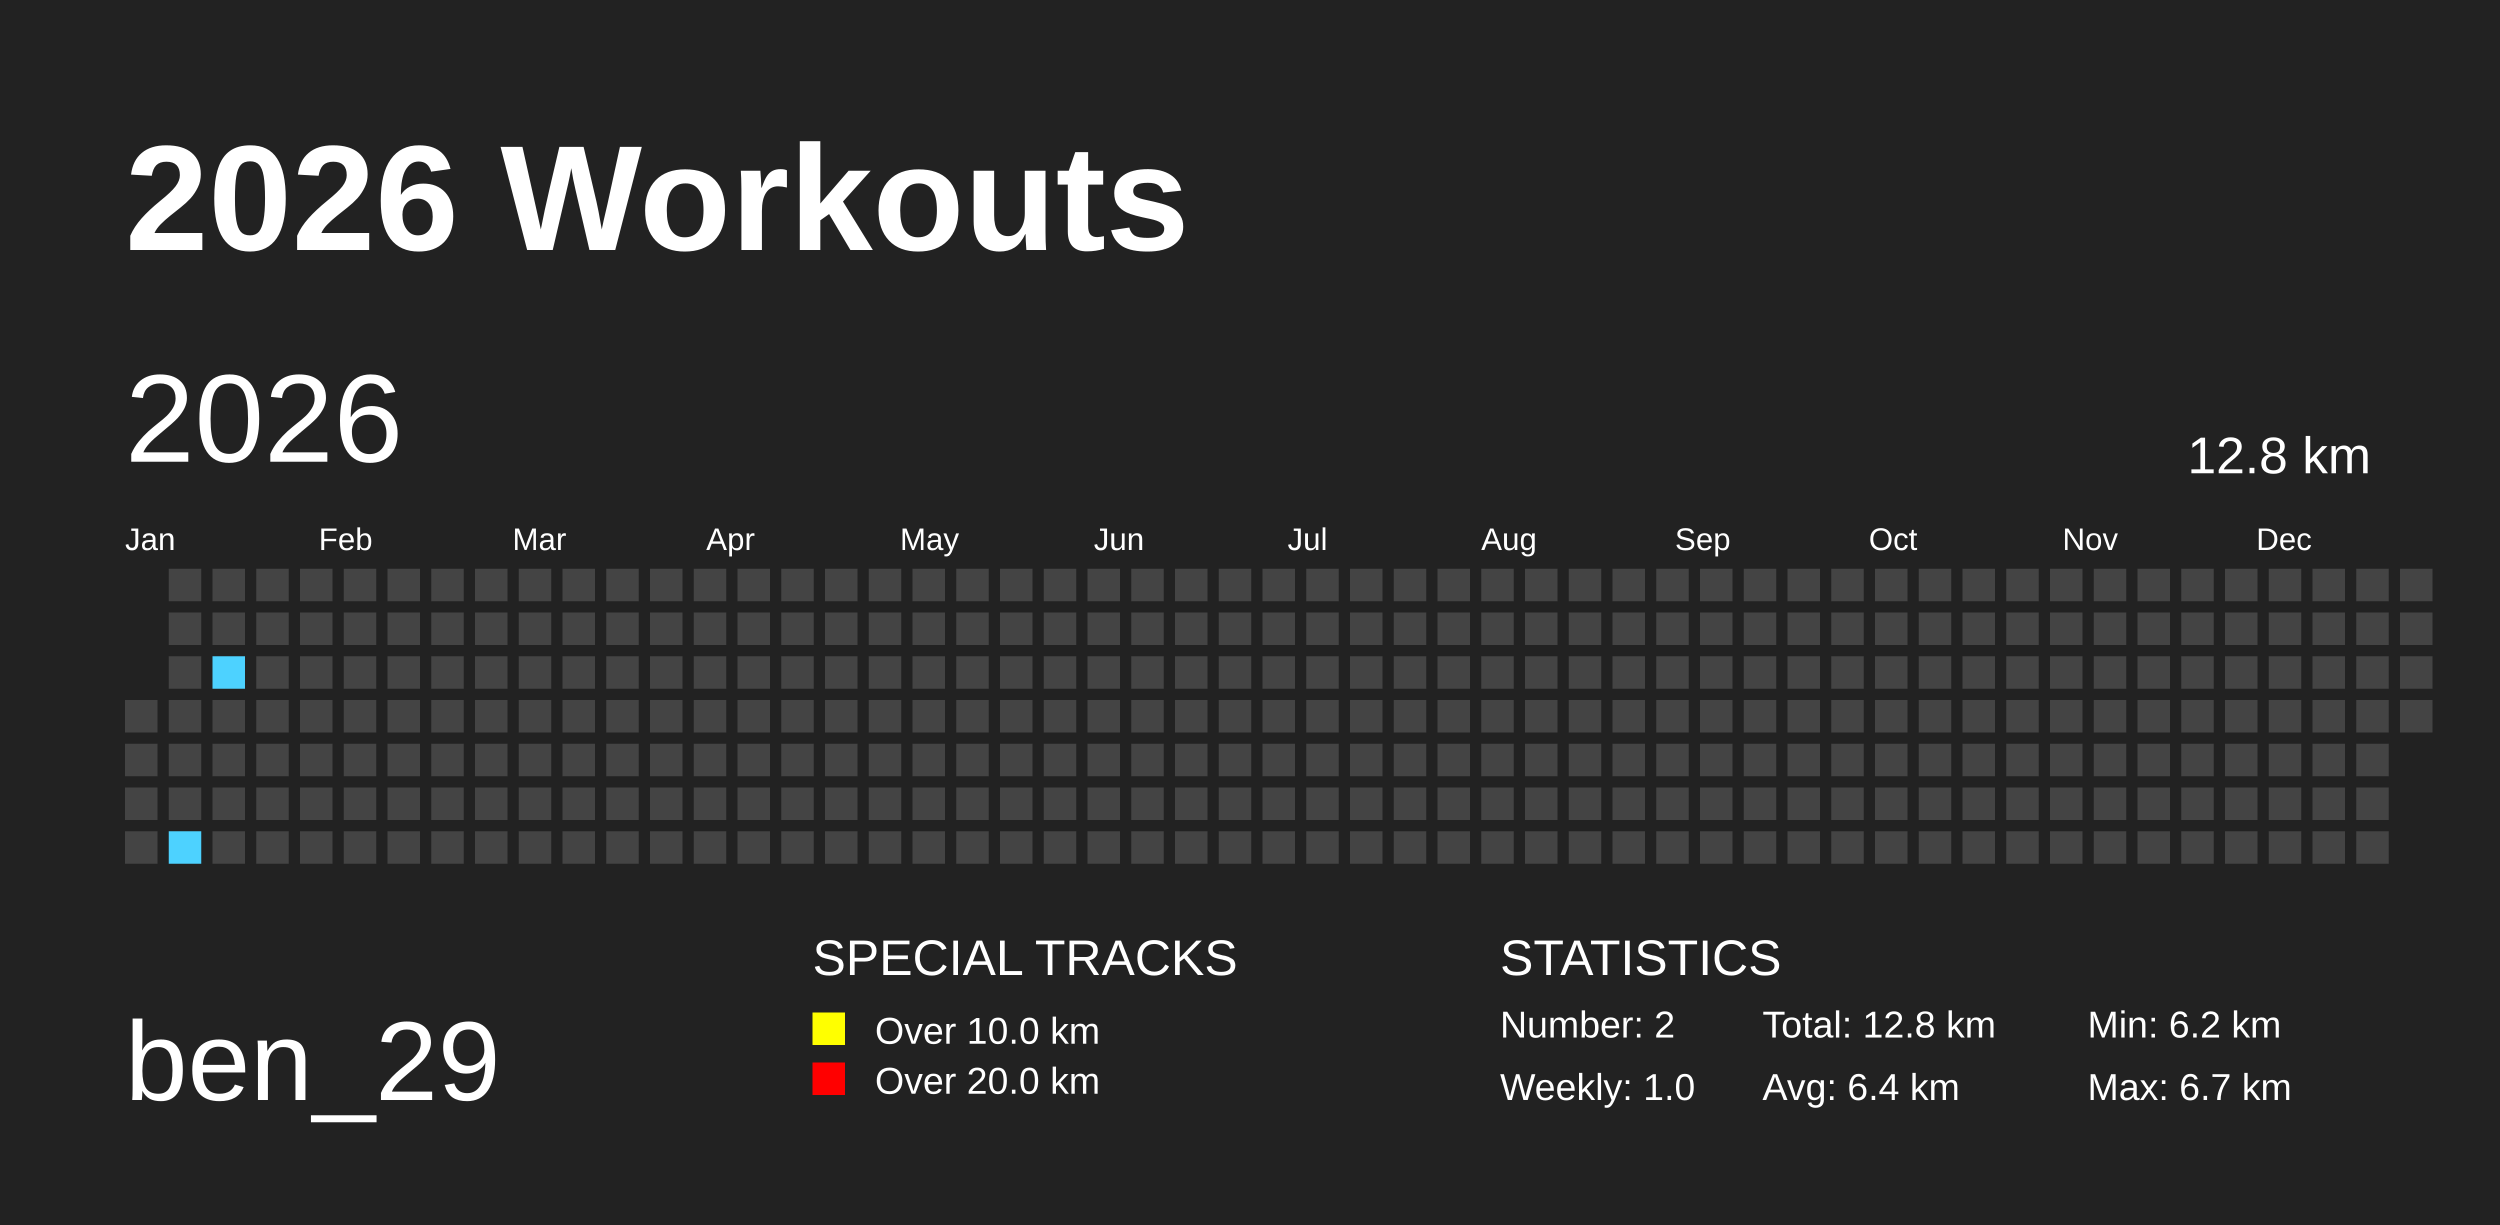
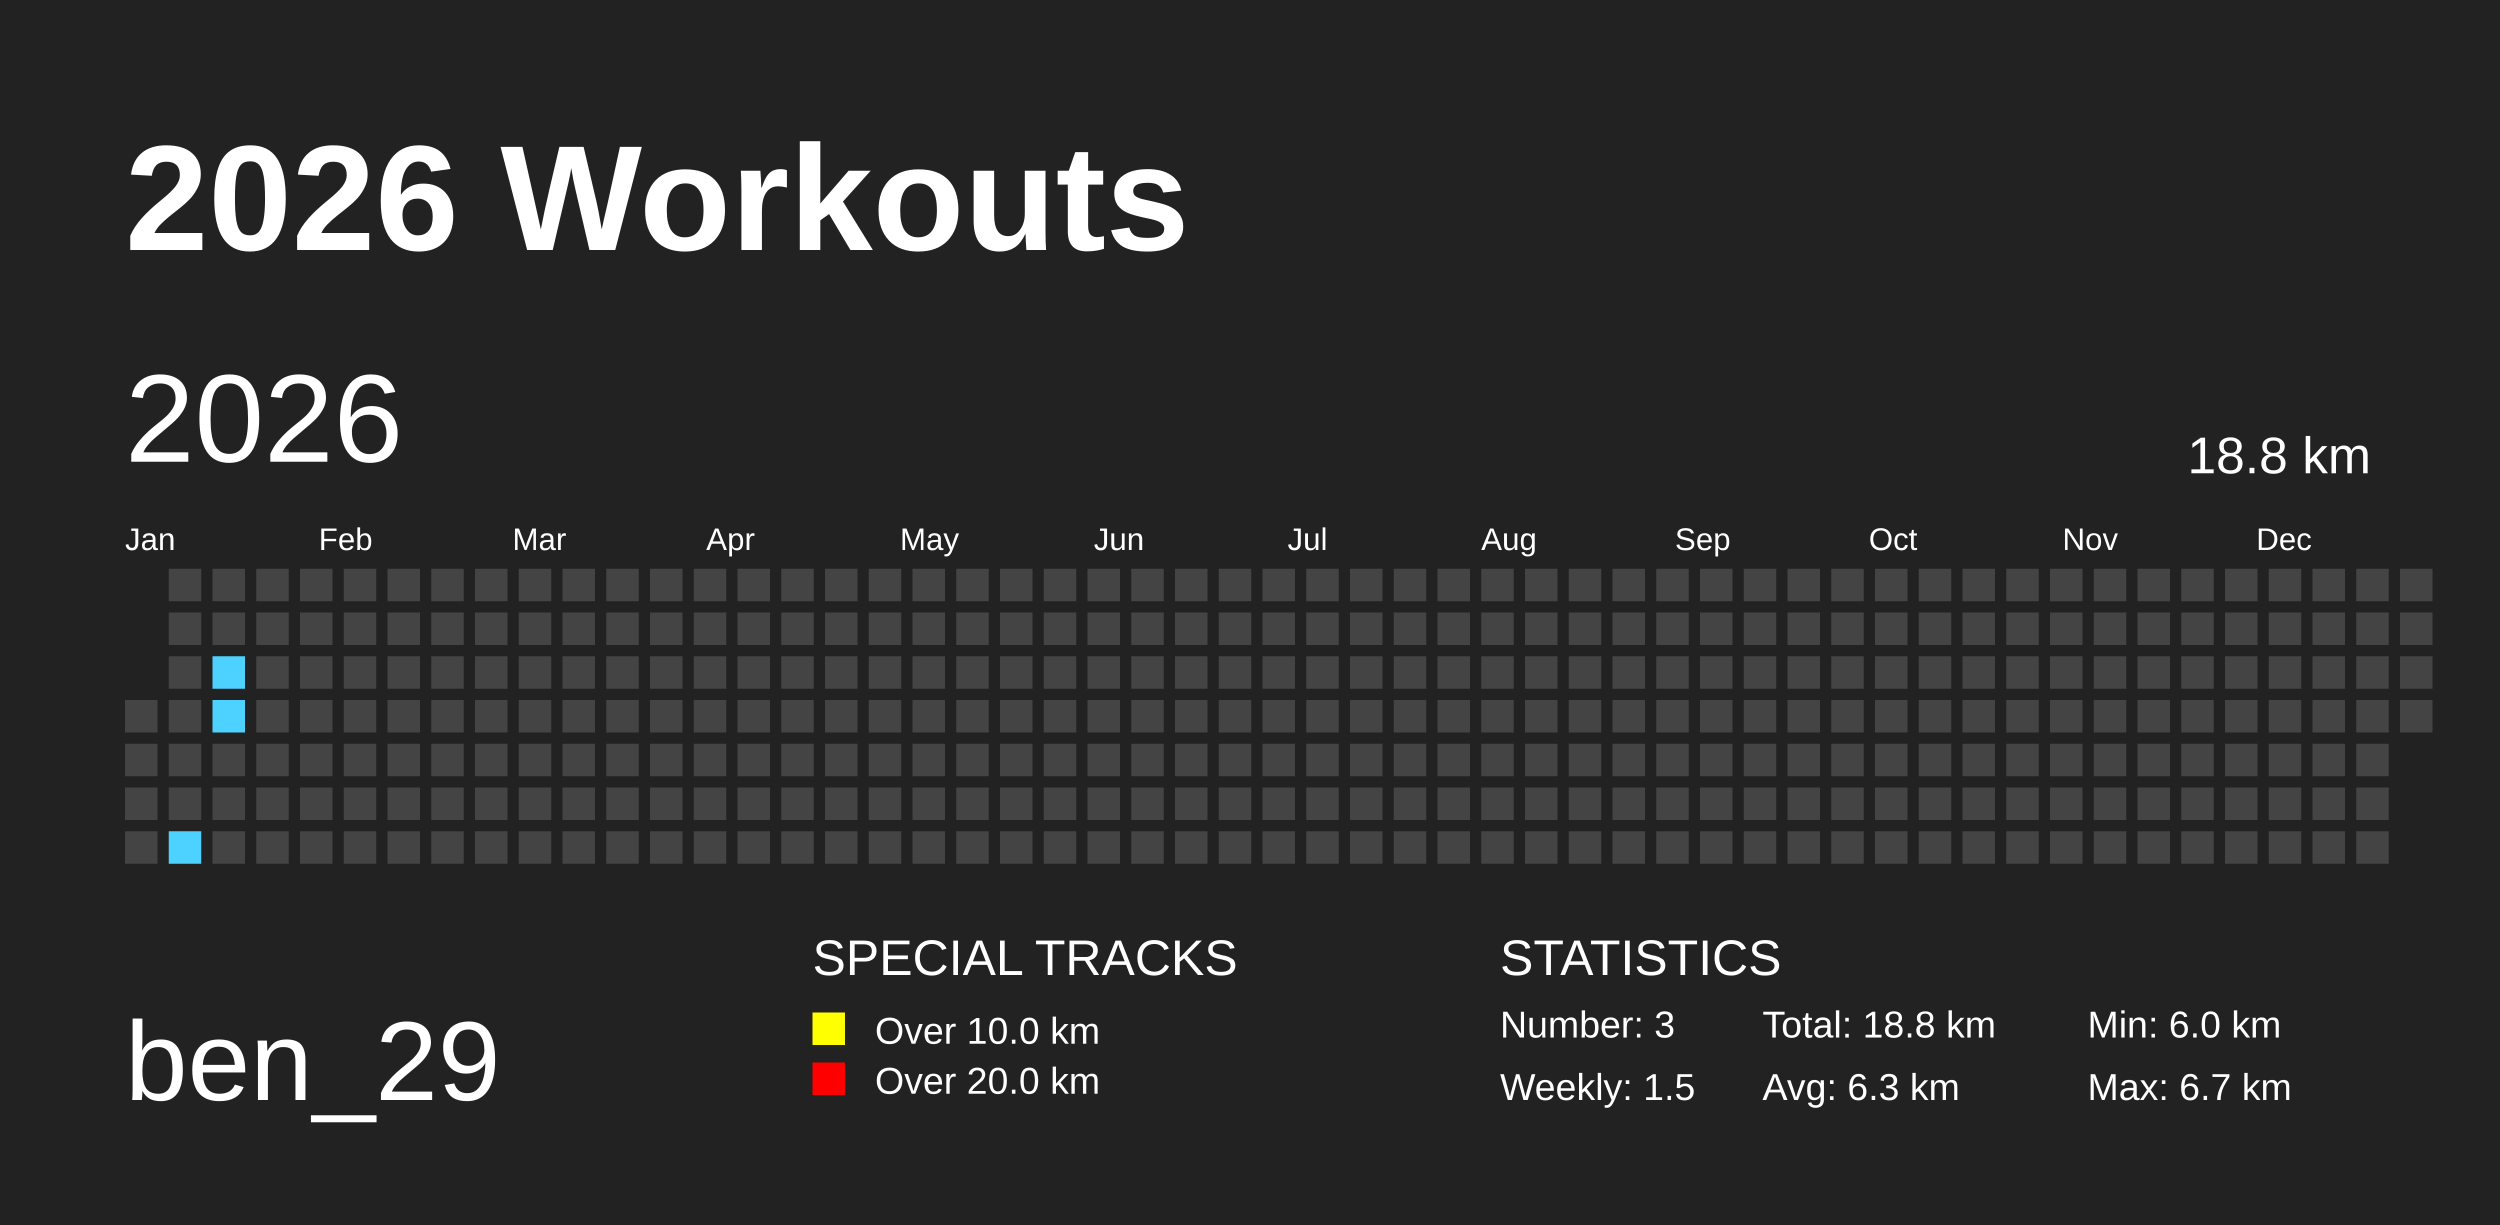
<svg xmlns="http://www.w3.org/2000/svg" baseProfile="full" height="98mm" version="1.1" viewBox="0,0,200,98" width="200mm">
  <defs />
  <rect fill="#222222" height="98" width="200" x="0" y="0" />
  <text fill="#FFFFFF" style="font-size:12px; font-family:Arial; font-weight:bold;" x="10" y="20">2026 Workouts</text>
  <text fill="#FFFFFF" style="font-size:9px; font-family:Arial" x="10" y="88">ben_29</text>
  <text fill="#FFFFFF" style="font-size:4px; font-family:Arial" x="65" y="78">SPECIAL TRACKS</text>
  <rect fill="yellow" height="2.6" width="2.6" x="65" y="81" />
  <text fill="#FFFFFF" style="font-size:3px; font-family:Arial" x="70" y="83.5">Over 10.0 km</text>
  <rect fill="red" height="2.6" width="2.6" x="65" y="85" />
  <text fill="#FFFFFF" style="font-size:3px; font-family:Arial" x="70" y="87.5">Over 20.0 km</text>
  <text fill="#FFFFFF" style="font-size:4px; font-family:Arial" x="120" y="78">STATISTICS</text>
-   <text fill="#FFFFFF" style="font-size:3px; font-family:Arial" x="120" y="83">Number: 2</text>
-   <text fill="#FFFFFF" style="font-size:3px; font-family:Arial" x="120" y="88">Weekly: 1.0</text>
-   <text fill="#FFFFFF" style="font-size:3px; font-family:Arial" x="141" y="83">Total: 12.8 km</text>
-   <text fill="#FFFFFF" style="font-size:3px; font-family:Arial" x="141" y="88">Avg: 6.4 km</text>
-   <text fill="#FFFFFF" style="font-size:3px; font-family:Arial" x="167" y="83">Min: 6.2 km</text>
+   <text fill="#FFFFFF" style="font-size:3px; font-family:Arial" x="120" y="83">Number: 3</text>
+   <text fill="#FFFFFF" style="font-size:3px; font-family:Arial" x="120" y="88">Weekly: 1.5</text>
+   <text fill="#FFFFFF" style="font-size:3px; font-family:Arial" x="141" y="83">Total: 18.8 km</text>
+   <text fill="#FFFFFF" style="font-size:3px; font-family:Arial" x="141" y="88">Avg: 6.3 km</text>
+   <text fill="#FFFFFF" style="font-size:3px; font-family:Arial" x="167" y="83">Min: 6.0 km</text>
  <text fill="#FFFFFF" style="font-size:3px; font-family:Arial" x="167" y="88">Max: 6.7 km</text>
  <text dominant-baseline="hanging" fill="#FFFFFF" style="font-size:10.0px; font-family:Arial;" x="10" y="30">2026</text>
-   <text dominant-baseline="hanging" fill="#FFFFFF" style="font-size:4.125px; font-family:Arial;" x="175" y="35">12.8 km</text>
+   <text dominant-baseline="hanging" fill="#FFFFFF" style="font-size:4.125px; font-family:Arial;" x="175" y="35">18.8 km</text>
  <text fill="#FFFFFF" style="font-size:2.5px; font-family:Arial" x="10.0" y="44">Jan</text>
  <text fill="#FFFFFF" style="font-size:2.5px; font-family:Arial" x="25.5" y="44">Feb</text>
  <text fill="#FFFFFF" style="font-size:2.5px; font-family:Arial" x="41.0" y="44">Mar</text>
  <text fill="#FFFFFF" style="font-size:2.5px; font-family:Arial" x="56.5" y="44">Apr</text>
  <text fill="#FFFFFF" style="font-size:2.5px; font-family:Arial" x="72.0" y="44">May</text>
  <text fill="#FFFFFF" style="font-size:2.5px; font-family:Arial" x="87.5" y="44">Jun</text>
  <text fill="#FFFFFF" style="font-size:2.5px; font-family:Arial" x="103.0" y="44">Jul</text>
  <text fill="#FFFFFF" style="font-size:2.5px; font-family:Arial" x="118.5" y="44">Aug</text>
  <text fill="#FFFFFF" style="font-size:2.5px; font-family:Arial" x="134.0" y="44">Sep</text>
  <text fill="#FFFFFF" style="font-size:2.5px; font-family:Arial" x="149.5" y="44">Oct</text>
  <text fill="#FFFFFF" style="font-size:2.5px; font-family:Arial" x="165.0" y="44">Nov</text>
  <text fill="#FFFFFF" style="font-size:2.5px; font-family:Arial" x="180.5" y="44">Dec</text>
  <rect fill="#444444" height="2.6" width="2.6" x="10.0" y="56.0" />
  <rect fill="#444444" height="2.6" width="2.6" x="10.0" y="59.5" />
  <rect fill="#444444" height="2.6" width="2.6" x="10.0" y="63.0" />
  <rect fill="#444444" height="2.6" width="2.6" x="10.0" y="66.5" />
  <rect fill="#444444" height="2.6" width="2.6" x="13.5" y="45.5" />
  <rect fill="#444444" height="2.6" width="2.6" x="13.5" y="49.0" />
  <rect fill="#444444" height="2.6" width="2.6" x="13.5" y="52.5" />
  <rect fill="#444444" height="2.6" width="2.6" x="13.5" y="56.0" />
  <rect fill="#444444" height="2.6" width="2.6" x="13.5" y="59.5" />
  <rect fill="#444444" height="2.6" width="2.6" x="13.5" y="63.0" />
  <rect fill="#4DD2FF" height="2.6" width="2.6" x="13.5" y="66.5" />
  <rect fill="#444444" height="2.6" width="2.6" x="17.0" y="45.5" />
  <rect fill="#444444" height="2.6" width="2.6" x="17.0" y="49.0" />
  <rect fill="#4DD2FF" height="2.6" width="2.6" x="17.0" y="52.5" />
-   <rect fill="#444444" height="2.6" width="2.6" x="17.0" y="56.0" />
+   <rect fill="#4DD2FF" height="2.6" width="2.6" x="17.0" y="56.0" />
  <rect fill="#444444" height="2.6" width="2.6" x="17.0" y="59.5" />
  <rect fill="#444444" height="2.6" width="2.6" x="17.0" y="63.0" />
  <rect fill="#444444" height="2.6" width="2.6" x="17.0" y="66.5" />
  <rect fill="#444444" height="2.6" width="2.6" x="20.5" y="45.5" />
  <rect fill="#444444" height="2.6" width="2.6" x="20.5" y="49.0" />
  <rect fill="#444444" height="2.6" width="2.6" x="20.5" y="52.5" />
  <rect fill="#444444" height="2.6" width="2.6" x="20.5" y="56.0" />
  <rect fill="#444444" height="2.6" width="2.6" x="20.5" y="59.5" />
  <rect fill="#444444" height="2.6" width="2.6" x="20.5" y="63.0" />
  <rect fill="#444444" height="2.6" width="2.6" x="20.5" y="66.5" />
  <rect fill="#444444" height="2.6" width="2.6" x="24.0" y="45.5" />
  <rect fill="#444444" height="2.6" width="2.6" x="24.0" y="49.0" />
  <rect fill="#444444" height="2.6" width="2.6" x="24.0" y="52.5" />
  <rect fill="#444444" height="2.6" width="2.6" x="24.0" y="56.0" />
  <rect fill="#444444" height="2.6" width="2.6" x="24.0" y="59.5" />
  <rect fill="#444444" height="2.6" width="2.6" x="24.0" y="63.0" />
  <rect fill="#444444" height="2.6" width="2.6" x="24.0" y="66.5" />
  <rect fill="#444444" height="2.6" width="2.6" x="27.5" y="45.5" />
  <rect fill="#444444" height="2.6" width="2.6" x="27.5" y="49.0" />
  <rect fill="#444444" height="2.6" width="2.6" x="27.5" y="52.5" />
  <rect fill="#444444" height="2.6" width="2.6" x="27.5" y="56.0" />
  <rect fill="#444444" height="2.6" width="2.6" x="27.5" y="59.5" />
  <rect fill="#444444" height="2.6" width="2.6" x="27.5" y="63.0" />
  <rect fill="#444444" height="2.6" width="2.6" x="27.5" y="66.5" />
  <rect fill="#444444" height="2.6" width="2.6" x="31.0" y="45.5" />
  <rect fill="#444444" height="2.6" width="2.6" x="31.0" y="49.0" />
  <rect fill="#444444" height="2.6" width="2.6" x="31.0" y="52.5" />
  <rect fill="#444444" height="2.6" width="2.6" x="31.0" y="56.0" />
  <rect fill="#444444" height="2.6" width="2.6" x="31.0" y="59.5" />
  <rect fill="#444444" height="2.6" width="2.6" x="31.0" y="63.0" />
  <rect fill="#444444" height="2.6" width="2.6" x="31.0" y="66.5" />
  <rect fill="#444444" height="2.6" width="2.6" x="34.5" y="45.5" />
  <rect fill="#444444" height="2.6" width="2.6" x="34.5" y="49.0" />
  <rect fill="#444444" height="2.6" width="2.6" x="34.5" y="52.5" />
  <rect fill="#444444" height="2.6" width="2.6" x="34.5" y="56.0" />
  <rect fill="#444444" height="2.6" width="2.6" x="34.5" y="59.5" />
  <rect fill="#444444" height="2.6" width="2.6" x="34.5" y="63.0" />
  <rect fill="#444444" height="2.6" width="2.6" x="34.5" y="66.5" />
  <rect fill="#444444" height="2.6" width="2.6" x="38.0" y="45.5" />
  <rect fill="#444444" height="2.6" width="2.6" x="38.0" y="49.0" />
  <rect fill="#444444" height="2.6" width="2.6" x="38.0" y="52.5" />
  <rect fill="#444444" height="2.6" width="2.6" x="38.0" y="56.0" />
  <rect fill="#444444" height="2.6" width="2.6" x="38.0" y="59.5" />
  <rect fill="#444444" height="2.6" width="2.6" x="38.0" y="63.0" />
  <rect fill="#444444" height="2.6" width="2.6" x="38.0" y="66.5" />
  <rect fill="#444444" height="2.6" width="2.6" x="41.5" y="45.5" />
  <rect fill="#444444" height="2.6" width="2.6" x="41.5" y="49.0" />
  <rect fill="#444444" height="2.6" width="2.6" x="41.5" y="52.5" />
  <rect fill="#444444" height="2.6" width="2.6" x="41.5" y="56.0" />
  <rect fill="#444444" height="2.6" width="2.6" x="41.5" y="59.5" />
  <rect fill="#444444" height="2.6" width="2.6" x="41.5" y="63.0" />
  <rect fill="#444444" height="2.6" width="2.6" x="41.5" y="66.5" />
  <rect fill="#444444" height="2.6" width="2.6" x="45.0" y="45.5" />
  <rect fill="#444444" height="2.6" width="2.6" x="45.0" y="49.0" />
  <rect fill="#444444" height="2.6" width="2.6" x="45.0" y="52.5" />
  <rect fill="#444444" height="2.6" width="2.6" x="45.0" y="56.0" />
  <rect fill="#444444" height="2.6" width="2.6" x="45.0" y="59.5" />
  <rect fill="#444444" height="2.6" width="2.6" x="45.0" y="63.0" />
  <rect fill="#444444" height="2.6" width="2.6" x="45.0" y="66.5" />
  <rect fill="#444444" height="2.6" width="2.6" x="48.5" y="45.5" />
  <rect fill="#444444" height="2.6" width="2.6" x="48.5" y="49.0" />
  <rect fill="#444444" height="2.6" width="2.6" x="48.5" y="52.5" />
  <rect fill="#444444" height="2.6" width="2.6" x="48.5" y="56.0" />
  <rect fill="#444444" height="2.6" width="2.6" x="48.5" y="59.5" />
  <rect fill="#444444" height="2.6" width="2.6" x="48.5" y="63.0" />
  <rect fill="#444444" height="2.6" width="2.6" x="48.5" y="66.5" />
  <rect fill="#444444" height="2.6" width="2.6" x="52.0" y="45.5" />
  <rect fill="#444444" height="2.6" width="2.6" x="52.0" y="49.0" />
  <rect fill="#444444" height="2.6" width="2.6" x="52.0" y="52.5" />
  <rect fill="#444444" height="2.6" width="2.6" x="52.0" y="56.0" />
  <rect fill="#444444" height="2.6" width="2.6" x="52.0" y="59.5" />
  <rect fill="#444444" height="2.6" width="2.6" x="52.0" y="63.0" />
  <rect fill="#444444" height="2.6" width="2.6" x="52.0" y="66.5" />
  <rect fill="#444444" height="2.6" width="2.6" x="55.5" y="45.5" />
  <rect fill="#444444" height="2.6" width="2.6" x="55.5" y="49.0" />
  <rect fill="#444444" height="2.6" width="2.6" x="55.5" y="52.5" />
  <rect fill="#444444" height="2.6" width="2.6" x="55.5" y="56.0" />
  <rect fill="#444444" height="2.6" width="2.6" x="55.5" y="59.5" />
  <rect fill="#444444" height="2.6" width="2.6" x="55.5" y="63.0" />
  <rect fill="#444444" height="2.6" width="2.6" x="55.5" y="66.5" />
  <rect fill="#444444" height="2.6" width="2.6" x="59.0" y="45.5" />
  <rect fill="#444444" height="2.6" width="2.6" x="59.0" y="49.0" />
  <rect fill="#444444" height="2.6" width="2.6" x="59.0" y="52.5" />
  <rect fill="#444444" height="2.6" width="2.6" x="59.0" y="56.0" />
  <rect fill="#444444" height="2.6" width="2.6" x="59.0" y="59.5" />
  <rect fill="#444444" height="2.6" width="2.6" x="59.0" y="63.0" />
  <rect fill="#444444" height="2.6" width="2.6" x="59.0" y="66.5" />
  <rect fill="#444444" height="2.6" width="2.6" x="62.5" y="45.5" />
  <rect fill="#444444" height="2.6" width="2.6" x="62.5" y="49.0" />
  <rect fill="#444444" height="2.6" width="2.6" x="62.5" y="52.5" />
  <rect fill="#444444" height="2.6" width="2.6" x="62.5" y="56.0" />
  <rect fill="#444444" height="2.6" width="2.6" x="62.5" y="59.5" />
  <rect fill="#444444" height="2.6" width="2.6" x="62.5" y="63.0" />
  <rect fill="#444444" height="2.6" width="2.6" x="62.5" y="66.5" />
  <rect fill="#444444" height="2.6" width="2.6" x="66.0" y="45.5" />
  <rect fill="#444444" height="2.6" width="2.6" x="66.0" y="49.0" />
  <rect fill="#444444" height="2.6" width="2.6" x="66.0" y="52.5" />
  <rect fill="#444444" height="2.6" width="2.6" x="66.0" y="56.0" />
  <rect fill="#444444" height="2.6" width="2.6" x="66.0" y="59.5" />
  <rect fill="#444444" height="2.6" width="2.6" x="66.0" y="63.0" />
  <rect fill="#444444" height="2.6" width="2.6" x="66.0" y="66.5" />
  <rect fill="#444444" height="2.6" width="2.6" x="69.5" y="45.5" />
  <rect fill="#444444" height="2.6" width="2.6" x="69.5" y="49.0" />
  <rect fill="#444444" height="2.6" width="2.6" x="69.5" y="52.5" />
  <rect fill="#444444" height="2.6" width="2.6" x="69.5" y="56.0" />
  <rect fill="#444444" height="2.6" width="2.6" x="69.5" y="59.5" />
  <rect fill="#444444" height="2.6" width="2.6" x="69.5" y="63.0" />
  <rect fill="#444444" height="2.6" width="2.6" x="69.5" y="66.5" />
  <rect fill="#444444" height="2.6" width="2.6" x="73.0" y="45.5" />
  <rect fill="#444444" height="2.6" width="2.6" x="73.0" y="49.0" />
  <rect fill="#444444" height="2.6" width="2.6" x="73.0" y="52.5" />
  <rect fill="#444444" height="2.6" width="2.6" x="73.0" y="56.0" />
  <rect fill="#444444" height="2.6" width="2.6" x="73.0" y="59.5" />
  <rect fill="#444444" height="2.6" width="2.6" x="73.0" y="63.0" />
  <rect fill="#444444" height="2.6" width="2.6" x="73.0" y="66.5" />
  <rect fill="#444444" height="2.6" width="2.6" x="76.5" y="45.5" />
  <rect fill="#444444" height="2.6" width="2.6" x="76.5" y="49.0" />
  <rect fill="#444444" height="2.6" width="2.6" x="76.5" y="52.5" />
  <rect fill="#444444" height="2.6" width="2.6" x="76.5" y="56.0" />
  <rect fill="#444444" height="2.6" width="2.6" x="76.5" y="59.5" />
  <rect fill="#444444" height="2.6" width="2.6" x="76.5" y="63.0" />
  <rect fill="#444444" height="2.6" width="2.6" x="76.5" y="66.5" />
  <rect fill="#444444" height="2.6" width="2.6" x="80.0" y="45.5" />
  <rect fill="#444444" height="2.6" width="2.6" x="80.0" y="49.0" />
  <rect fill="#444444" height="2.6" width="2.6" x="80.0" y="52.5" />
  <rect fill="#444444" height="2.6" width="2.6" x="80.0" y="56.0" />
  <rect fill="#444444" height="2.6" width="2.6" x="80.0" y="59.5" />
  <rect fill="#444444" height="2.6" width="2.6" x="80.0" y="63.0" />
  <rect fill="#444444" height="2.6" width="2.6" x="80.0" y="66.5" />
  <rect fill="#444444" height="2.6" width="2.6" x="83.5" y="45.5" />
  <rect fill="#444444" height="2.6" width="2.6" x="83.5" y="49.0" />
  <rect fill="#444444" height="2.6" width="2.6" x="83.5" y="52.5" />
  <rect fill="#444444" height="2.6" width="2.6" x="83.5" y="56.0" />
  <rect fill="#444444" height="2.6" width="2.6" x="83.5" y="59.5" />
  <rect fill="#444444" height="2.6" width="2.6" x="83.5" y="63.0" />
  <rect fill="#444444" height="2.6" width="2.6" x="83.5" y="66.5" />
  <rect fill="#444444" height="2.6" width="2.6" x="87.0" y="45.5" />
  <rect fill="#444444" height="2.6" width="2.6" x="87.0" y="49.0" />
  <rect fill="#444444" height="2.6" width="2.6" x="87.0" y="52.5" />
  <rect fill="#444444" height="2.6" width="2.6" x="87.0" y="56.0" />
  <rect fill="#444444" height="2.6" width="2.6" x="87.0" y="59.5" />
  <rect fill="#444444" height="2.6" width="2.6" x="87.0" y="63.0" />
  <rect fill="#444444" height="2.6" width="2.6" x="87.0" y="66.5" />
  <rect fill="#444444" height="2.6" width="2.6" x="90.5" y="45.5" />
  <rect fill="#444444" height="2.6" width="2.6" x="90.5" y="49.0" />
  <rect fill="#444444" height="2.6" width="2.6" x="90.5" y="52.5" />
  <rect fill="#444444" height="2.6" width="2.6" x="90.5" y="56.0" />
  <rect fill="#444444" height="2.6" width="2.6" x="90.5" y="59.5" />
  <rect fill="#444444" height="2.6" width="2.6" x="90.5" y="63.0" />
  <rect fill="#444444" height="2.6" width="2.6" x="90.5" y="66.5" />
  <rect fill="#444444" height="2.6" width="2.6" x="94.0" y="45.5" />
  <rect fill="#444444" height="2.6" width="2.6" x="94.0" y="49.0" />
  <rect fill="#444444" height="2.6" width="2.6" x="94.0" y="52.5" />
  <rect fill="#444444" height="2.6" width="2.6" x="94.0" y="56.0" />
  <rect fill="#444444" height="2.6" width="2.6" x="94.0" y="59.5" />
  <rect fill="#444444" height="2.6" width="2.6" x="94.0" y="63.0" />
  <rect fill="#444444" height="2.6" width="2.6" x="94.0" y="66.5" />
  <rect fill="#444444" height="2.6" width="2.6" x="97.5" y="45.5" />
  <rect fill="#444444" height="2.6" width="2.6" x="97.5" y="49.0" />
  <rect fill="#444444" height="2.6" width="2.6" x="97.5" y="52.5" />
  <rect fill="#444444" height="2.6" width="2.6" x="97.5" y="56.0" />
  <rect fill="#444444" height="2.6" width="2.6" x="97.5" y="59.5" />
  <rect fill="#444444" height="2.6" width="2.6" x="97.5" y="63.0" />
  <rect fill="#444444" height="2.6" width="2.6" x="97.5" y="66.5" />
  <rect fill="#444444" height="2.6" width="2.6" x="101.0" y="45.5" />
  <rect fill="#444444" height="2.6" width="2.6" x="101.0" y="49.0" />
  <rect fill="#444444" height="2.6" width="2.6" x="101.0" y="52.5" />
  <rect fill="#444444" height="2.6" width="2.6" x="101.0" y="56.0" />
  <rect fill="#444444" height="2.6" width="2.6" x="101.0" y="59.5" />
  <rect fill="#444444" height="2.6" width="2.6" x="101.0" y="63.0" />
  <rect fill="#444444" height="2.6" width="2.6" x="101.0" y="66.5" />
  <rect fill="#444444" height="2.6" width="2.6" x="104.5" y="45.5" />
  <rect fill="#444444" height="2.6" width="2.6" x="104.5" y="49.0" />
  <rect fill="#444444" height="2.6" width="2.6" x="104.5" y="52.5" />
  <rect fill="#444444" height="2.6" width="2.6" x="104.5" y="56.0" />
  <rect fill="#444444" height="2.6" width="2.6" x="104.5" y="59.5" />
  <rect fill="#444444" height="2.6" width="2.6" x="104.5" y="63.0" />
  <rect fill="#444444" height="2.6" width="2.6" x="104.5" y="66.5" />
  <rect fill="#444444" height="2.6" width="2.6" x="108.0" y="45.5" />
  <rect fill="#444444" height="2.6" width="2.6" x="108.0" y="49.0" />
  <rect fill="#444444" height="2.6" width="2.6" x="108.0" y="52.5" />
  <rect fill="#444444" height="2.6" width="2.6" x="108.0" y="56.0" />
  <rect fill="#444444" height="2.6" width="2.6" x="108.0" y="59.5" />
  <rect fill="#444444" height="2.6" width="2.6" x="108.0" y="63.0" />
  <rect fill="#444444" height="2.6" width="2.6" x="108.0" y="66.5" />
  <rect fill="#444444" height="2.6" width="2.6" x="111.5" y="45.5" />
  <rect fill="#444444" height="2.6" width="2.6" x="111.5" y="49.0" />
  <rect fill="#444444" height="2.6" width="2.6" x="111.5" y="52.5" />
  <rect fill="#444444" height="2.6" width="2.6" x="111.5" y="56.0" />
  <rect fill="#444444" height="2.6" width="2.6" x="111.5" y="59.5" />
  <rect fill="#444444" height="2.6" width="2.6" x="111.5" y="63.0" />
  <rect fill="#444444" height="2.6" width="2.6" x="111.5" y="66.5" />
  <rect fill="#444444" height="2.6" width="2.6" x="115.0" y="45.5" />
  <rect fill="#444444" height="2.6" width="2.6" x="115.0" y="49.0" />
  <rect fill="#444444" height="2.6" width="2.6" x="115.0" y="52.5" />
  <rect fill="#444444" height="2.6" width="2.6" x="115.0" y="56.0" />
  <rect fill="#444444" height="2.6" width="2.6" x="115.0" y="59.5" />
  <rect fill="#444444" height="2.6" width="2.6" x="115.0" y="63.0" />
  <rect fill="#444444" height="2.6" width="2.6" x="115.0" y="66.5" />
  <rect fill="#444444" height="2.6" width="2.6" x="118.5" y="45.5" />
  <rect fill="#444444" height="2.6" width="2.6" x="118.5" y="49.0" />
  <rect fill="#444444" height="2.6" width="2.6" x="118.5" y="52.5" />
  <rect fill="#444444" height="2.6" width="2.6" x="118.5" y="56.0" />
  <rect fill="#444444" height="2.6" width="2.6" x="118.5" y="59.5" />
  <rect fill="#444444" height="2.6" width="2.6" x="118.5" y="63.0" />
  <rect fill="#444444" height="2.6" width="2.6" x="118.5" y="66.5" />
  <rect fill="#444444" height="2.6" width="2.6" x="122.0" y="45.5" />
  <rect fill="#444444" height="2.6" width="2.6" x="122.0" y="49.0" />
  <rect fill="#444444" height="2.6" width="2.6" x="122.0" y="52.5" />
  <rect fill="#444444" height="2.6" width="2.6" x="122.0" y="56.0" />
  <rect fill="#444444" height="2.6" width="2.6" x="122.0" y="59.5" />
  <rect fill="#444444" height="2.6" width="2.6" x="122.0" y="63.0" />
  <rect fill="#444444" height="2.6" width="2.6" x="122.0" y="66.5" />
  <rect fill="#444444" height="2.6" width="2.6" x="125.5" y="45.5" />
  <rect fill="#444444" height="2.6" width="2.6" x="125.5" y="49.0" />
  <rect fill="#444444" height="2.6" width="2.6" x="125.5" y="52.5" />
  <rect fill="#444444" height="2.6" width="2.6" x="125.5" y="56.0" />
  <rect fill="#444444" height="2.6" width="2.6" x="125.5" y="59.5" />
  <rect fill="#444444" height="2.6" width="2.6" x="125.5" y="63.0" />
  <rect fill="#444444" height="2.6" width="2.6" x="125.5" y="66.5" />
  <rect fill="#444444" height="2.6" width="2.6" x="129.0" y="45.5" />
  <rect fill="#444444" height="2.6" width="2.6" x="129.0" y="49.0" />
  <rect fill="#444444" height="2.6" width="2.6" x="129.0" y="52.5" />
  <rect fill="#444444" height="2.6" width="2.6" x="129.0" y="56.0" />
  <rect fill="#444444" height="2.6" width="2.6" x="129.0" y="59.5" />
  <rect fill="#444444" height="2.6" width="2.6" x="129.0" y="63.0" />
  <rect fill="#444444" height="2.6" width="2.6" x="129.0" y="66.5" />
  <rect fill="#444444" height="2.6" width="2.6" x="132.5" y="45.5" />
  <rect fill="#444444" height="2.6" width="2.6" x="132.5" y="49.0" />
  <rect fill="#444444" height="2.6" width="2.6" x="132.5" y="52.5" />
  <rect fill="#444444" height="2.6" width="2.6" x="132.5" y="56.0" />
  <rect fill="#444444" height="2.6" width="2.6" x="132.5" y="59.5" />
  <rect fill="#444444" height="2.6" width="2.6" x="132.5" y="63.0" />
  <rect fill="#444444" height="2.6" width="2.6" x="132.5" y="66.5" />
  <rect fill="#444444" height="2.6" width="2.6" x="136.0" y="45.5" />
  <rect fill="#444444" height="2.6" width="2.6" x="136.0" y="49.0" />
  <rect fill="#444444" height="2.6" width="2.6" x="136.0" y="52.5" />
  <rect fill="#444444" height="2.6" width="2.6" x="136.0" y="56.0" />
  <rect fill="#444444" height="2.6" width="2.6" x="136.0" y="59.5" />
  <rect fill="#444444" height="2.6" width="2.6" x="136.0" y="63.0" />
  <rect fill="#444444" height="2.6" width="2.6" x="136.0" y="66.5" />
  <rect fill="#444444" height="2.6" width="2.6" x="139.5" y="45.5" />
  <rect fill="#444444" height="2.6" width="2.6" x="139.5" y="49.0" />
  <rect fill="#444444" height="2.6" width="2.6" x="139.5" y="52.5" />
  <rect fill="#444444" height="2.6" width="2.6" x="139.5" y="56.0" />
  <rect fill="#444444" height="2.6" width="2.6" x="139.5" y="59.5" />
  <rect fill="#444444" height="2.6" width="2.6" x="139.5" y="63.0" />
  <rect fill="#444444" height="2.6" width="2.6" x="139.5" y="66.5" />
  <rect fill="#444444" height="2.6" width="2.6" x="143.0" y="45.5" />
  <rect fill="#444444" height="2.6" width="2.6" x="143.0" y="49.0" />
  <rect fill="#444444" height="2.6" width="2.6" x="143.0" y="52.5" />
  <rect fill="#444444" height="2.6" width="2.6" x="143.0" y="56.0" />
  <rect fill="#444444" height="2.6" width="2.6" x="143.0" y="59.5" />
  <rect fill="#444444" height="2.6" width="2.6" x="143.0" y="63.0" />
  <rect fill="#444444" height="2.6" width="2.6" x="143.0" y="66.5" />
  <rect fill="#444444" height="2.6" width="2.6" x="146.5" y="45.5" />
  <rect fill="#444444" height="2.6" width="2.6" x="146.5" y="49.0" />
  <rect fill="#444444" height="2.6" width="2.6" x="146.5" y="52.5" />
  <rect fill="#444444" height="2.6" width="2.6" x="146.5" y="56.0" />
  <rect fill="#444444" height="2.6" width="2.6" x="146.5" y="59.5" />
  <rect fill="#444444" height="2.6" width="2.6" x="146.5" y="63.0" />
  <rect fill="#444444" height="2.6" width="2.6" x="146.5" y="66.5" />
  <rect fill="#444444" height="2.6" width="2.6" x="150.0" y="45.5" />
  <rect fill="#444444" height="2.6" width="2.6" x="150.0" y="49.0" />
  <rect fill="#444444" height="2.6" width="2.6" x="150.0" y="52.5" />
  <rect fill="#444444" height="2.6" width="2.6" x="150.0" y="56.0" />
  <rect fill="#444444" height="2.6" width="2.6" x="150.0" y="59.5" />
  <rect fill="#444444" height="2.6" width="2.6" x="150.0" y="63.0" />
  <rect fill="#444444" height="2.6" width="2.6" x="150.0" y="66.5" />
  <rect fill="#444444" height="2.6" width="2.6" x="153.5" y="45.5" />
  <rect fill="#444444" height="2.6" width="2.6" x="153.5" y="49.0" />
  <rect fill="#444444" height="2.6" width="2.6" x="153.5" y="52.5" />
  <rect fill="#444444" height="2.6" width="2.6" x="153.5" y="56.0" />
  <rect fill="#444444" height="2.6" width="2.6" x="153.5" y="59.5" />
  <rect fill="#444444" height="2.6" width="2.6" x="153.5" y="63.0" />
  <rect fill="#444444" height="2.6" width="2.6" x="153.5" y="66.5" />
  <rect fill="#444444" height="2.6" width="2.6" x="157.0" y="45.5" />
  <rect fill="#444444" height="2.6" width="2.6" x="157.0" y="49.0" />
  <rect fill="#444444" height="2.6" width="2.6" x="157.0" y="52.5" />
  <rect fill="#444444" height="2.6" width="2.6" x="157.0" y="56.0" />
  <rect fill="#444444" height="2.6" width="2.6" x="157.0" y="59.5" />
  <rect fill="#444444" height="2.6" width="2.6" x="157.0" y="63.0" />
  <rect fill="#444444" height="2.6" width="2.6" x="157.0" y="66.5" />
  <rect fill="#444444" height="2.6" width="2.6" x="160.5" y="45.5" />
  <rect fill="#444444" height="2.6" width="2.6" x="160.5" y="49.0" />
  <rect fill="#444444" height="2.6" width="2.6" x="160.5" y="52.5" />
  <rect fill="#444444" height="2.6" width="2.6" x="160.5" y="56.0" />
  <rect fill="#444444" height="2.6" width="2.6" x="160.5" y="59.5" />
  <rect fill="#444444" height="2.6" width="2.6" x="160.5" y="63.0" />
  <rect fill="#444444" height="2.6" width="2.6" x="160.5" y="66.5" />
  <rect fill="#444444" height="2.6" width="2.6" x="164.0" y="45.5" />
  <rect fill="#444444" height="2.6" width="2.6" x="164.0" y="49.0" />
  <rect fill="#444444" height="2.6" width="2.6" x="164.0" y="52.5" />
  <rect fill="#444444" height="2.6" width="2.6" x="164.0" y="56.0" />
  <rect fill="#444444" height="2.6" width="2.6" x="164.0" y="59.5" />
  <rect fill="#444444" height="2.6" width="2.6" x="164.0" y="63.0" />
  <rect fill="#444444" height="2.6" width="2.6" x="164.0" y="66.5" />
  <rect fill="#444444" height="2.6" width="2.6" x="167.5" y="45.5" />
  <rect fill="#444444" height="2.6" width="2.6" x="167.5" y="49.0" />
  <rect fill="#444444" height="2.6" width="2.6" x="167.5" y="52.5" />
  <rect fill="#444444" height="2.6" width="2.6" x="167.5" y="56.0" />
  <rect fill="#444444" height="2.6" width="2.6" x="167.5" y="59.5" />
  <rect fill="#444444" height="2.6" width="2.6" x="167.5" y="63.0" />
  <rect fill="#444444" height="2.6" width="2.6" x="167.5" y="66.5" />
  <rect fill="#444444" height="2.6" width="2.6" x="171.0" y="45.5" />
  <rect fill="#444444" height="2.6" width="2.6" x="171.0" y="49.0" />
  <rect fill="#444444" height="2.6" width="2.6" x="171.0" y="52.5" />
  <rect fill="#444444" height="2.6" width="2.6" x="171.0" y="56.0" />
  <rect fill="#444444" height="2.6" width="2.6" x="171.0" y="59.5" />
  <rect fill="#444444" height="2.6" width="2.6" x="171.0" y="63.0" />
  <rect fill="#444444" height="2.6" width="2.6" x="171.0" y="66.5" />
  <rect fill="#444444" height="2.6" width="2.6" x="174.5" y="45.5" />
  <rect fill="#444444" height="2.6" width="2.6" x="174.5" y="49.0" />
  <rect fill="#444444" height="2.6" width="2.6" x="174.5" y="52.5" />
  <rect fill="#444444" height="2.6" width="2.6" x="174.5" y="56.0" />
  <rect fill="#444444" height="2.6" width="2.6" x="174.5" y="59.5" />
  <rect fill="#444444" height="2.6" width="2.6" x="174.5" y="63.0" />
  <rect fill="#444444" height="2.6" width="2.6" x="174.5" y="66.5" />
  <rect fill="#444444" height="2.6" width="2.6" x="178.0" y="45.5" />
  <rect fill="#444444" height="2.6" width="2.6" x="178.0" y="49.0" />
  <rect fill="#444444" height="2.6" width="2.6" x="178.0" y="52.5" />
  <rect fill="#444444" height="2.6" width="2.6" x="178.0" y="56.0" />
  <rect fill="#444444" height="2.6" width="2.6" x="178.0" y="59.5" />
  <rect fill="#444444" height="2.6" width="2.6" x="178.0" y="63.0" />
  <rect fill="#444444" height="2.6" width="2.6" x="178.0" y="66.5" />
  <rect fill="#444444" height="2.6" width="2.6" x="181.5" y="45.5" />
  <rect fill="#444444" height="2.6" width="2.6" x="181.5" y="49.0" />
  <rect fill="#444444" height="2.6" width="2.6" x="181.5" y="52.5" />
  <rect fill="#444444" height="2.6" width="2.6" x="181.5" y="56.0" />
  <rect fill="#444444" height="2.6" width="2.6" x="181.5" y="59.5" />
  <rect fill="#444444" height="2.6" width="2.6" x="181.5" y="63.0" />
  <rect fill="#444444" height="2.6" width="2.6" x="181.5" y="66.5" />
  <rect fill="#444444" height="2.6" width="2.6" x="185.0" y="45.5" />
  <rect fill="#444444" height="2.6" width="2.6" x="185.0" y="49.0" />
  <rect fill="#444444" height="2.6" width="2.6" x="185.0" y="52.5" />
  <rect fill="#444444" height="2.6" width="2.6" x="185.0" y="56.0" />
  <rect fill="#444444" height="2.6" width="2.6" x="185.0" y="59.5" />
  <rect fill="#444444" height="2.6" width="2.6" x="185.0" y="63.0" />
  <rect fill="#444444" height="2.6" width="2.6" x="185.0" y="66.5" />
  <rect fill="#444444" height="2.6" width="2.6" x="188.5" y="45.5" />
  <rect fill="#444444" height="2.6" width="2.6" x="188.5" y="49.0" />
  <rect fill="#444444" height="2.6" width="2.6" x="188.5" y="52.5" />
  <rect fill="#444444" height="2.6" width="2.6" x="188.5" y="56.0" />
  <rect fill="#444444" height="2.6" width="2.6" x="188.5" y="59.5" />
  <rect fill="#444444" height="2.6" width="2.6" x="188.5" y="63.0" />
  <rect fill="#444444" height="2.6" width="2.6" x="188.5" y="66.5" />
  <rect fill="#444444" height="2.6" width="2.6" x="192.0" y="45.5" />
  <rect fill="#444444" height="2.6" width="2.6" x="192.0" y="49.0" />
  <rect fill="#444444" height="2.6" width="2.6" x="192.0" y="52.5" />
  <rect fill="#444444" height="2.6" width="2.6" x="192.0" y="56.0" />
</svg>
